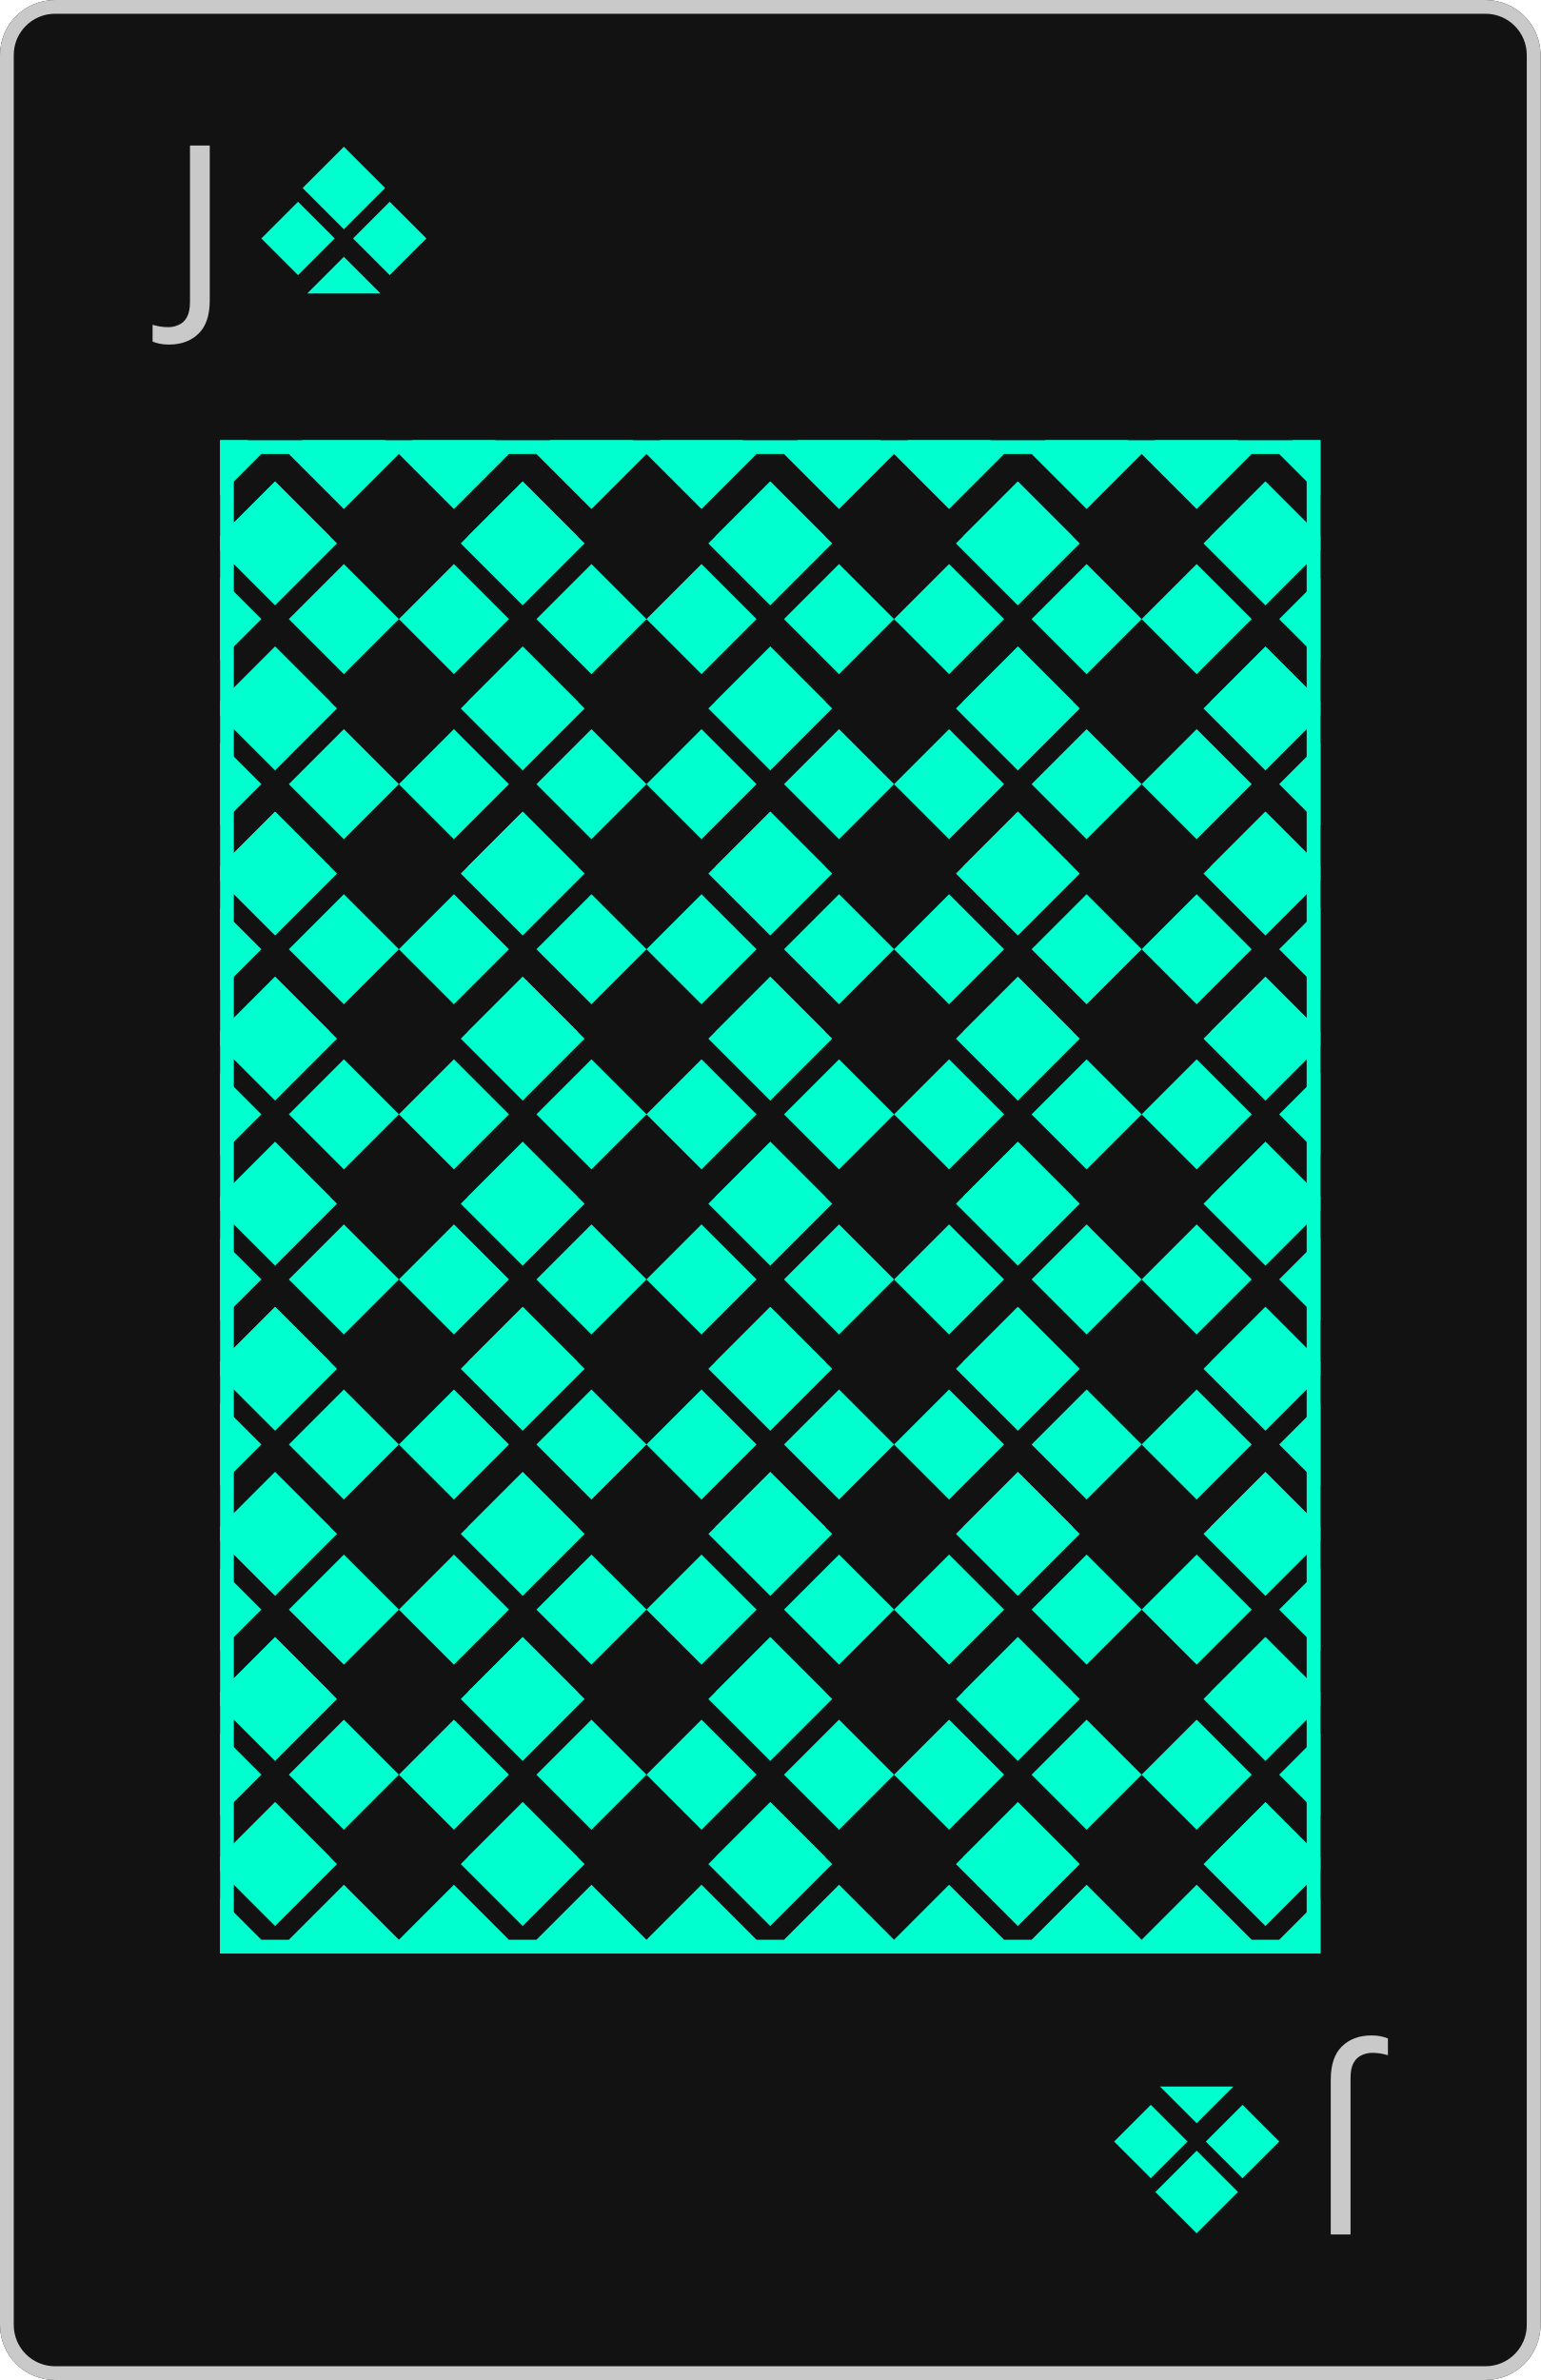
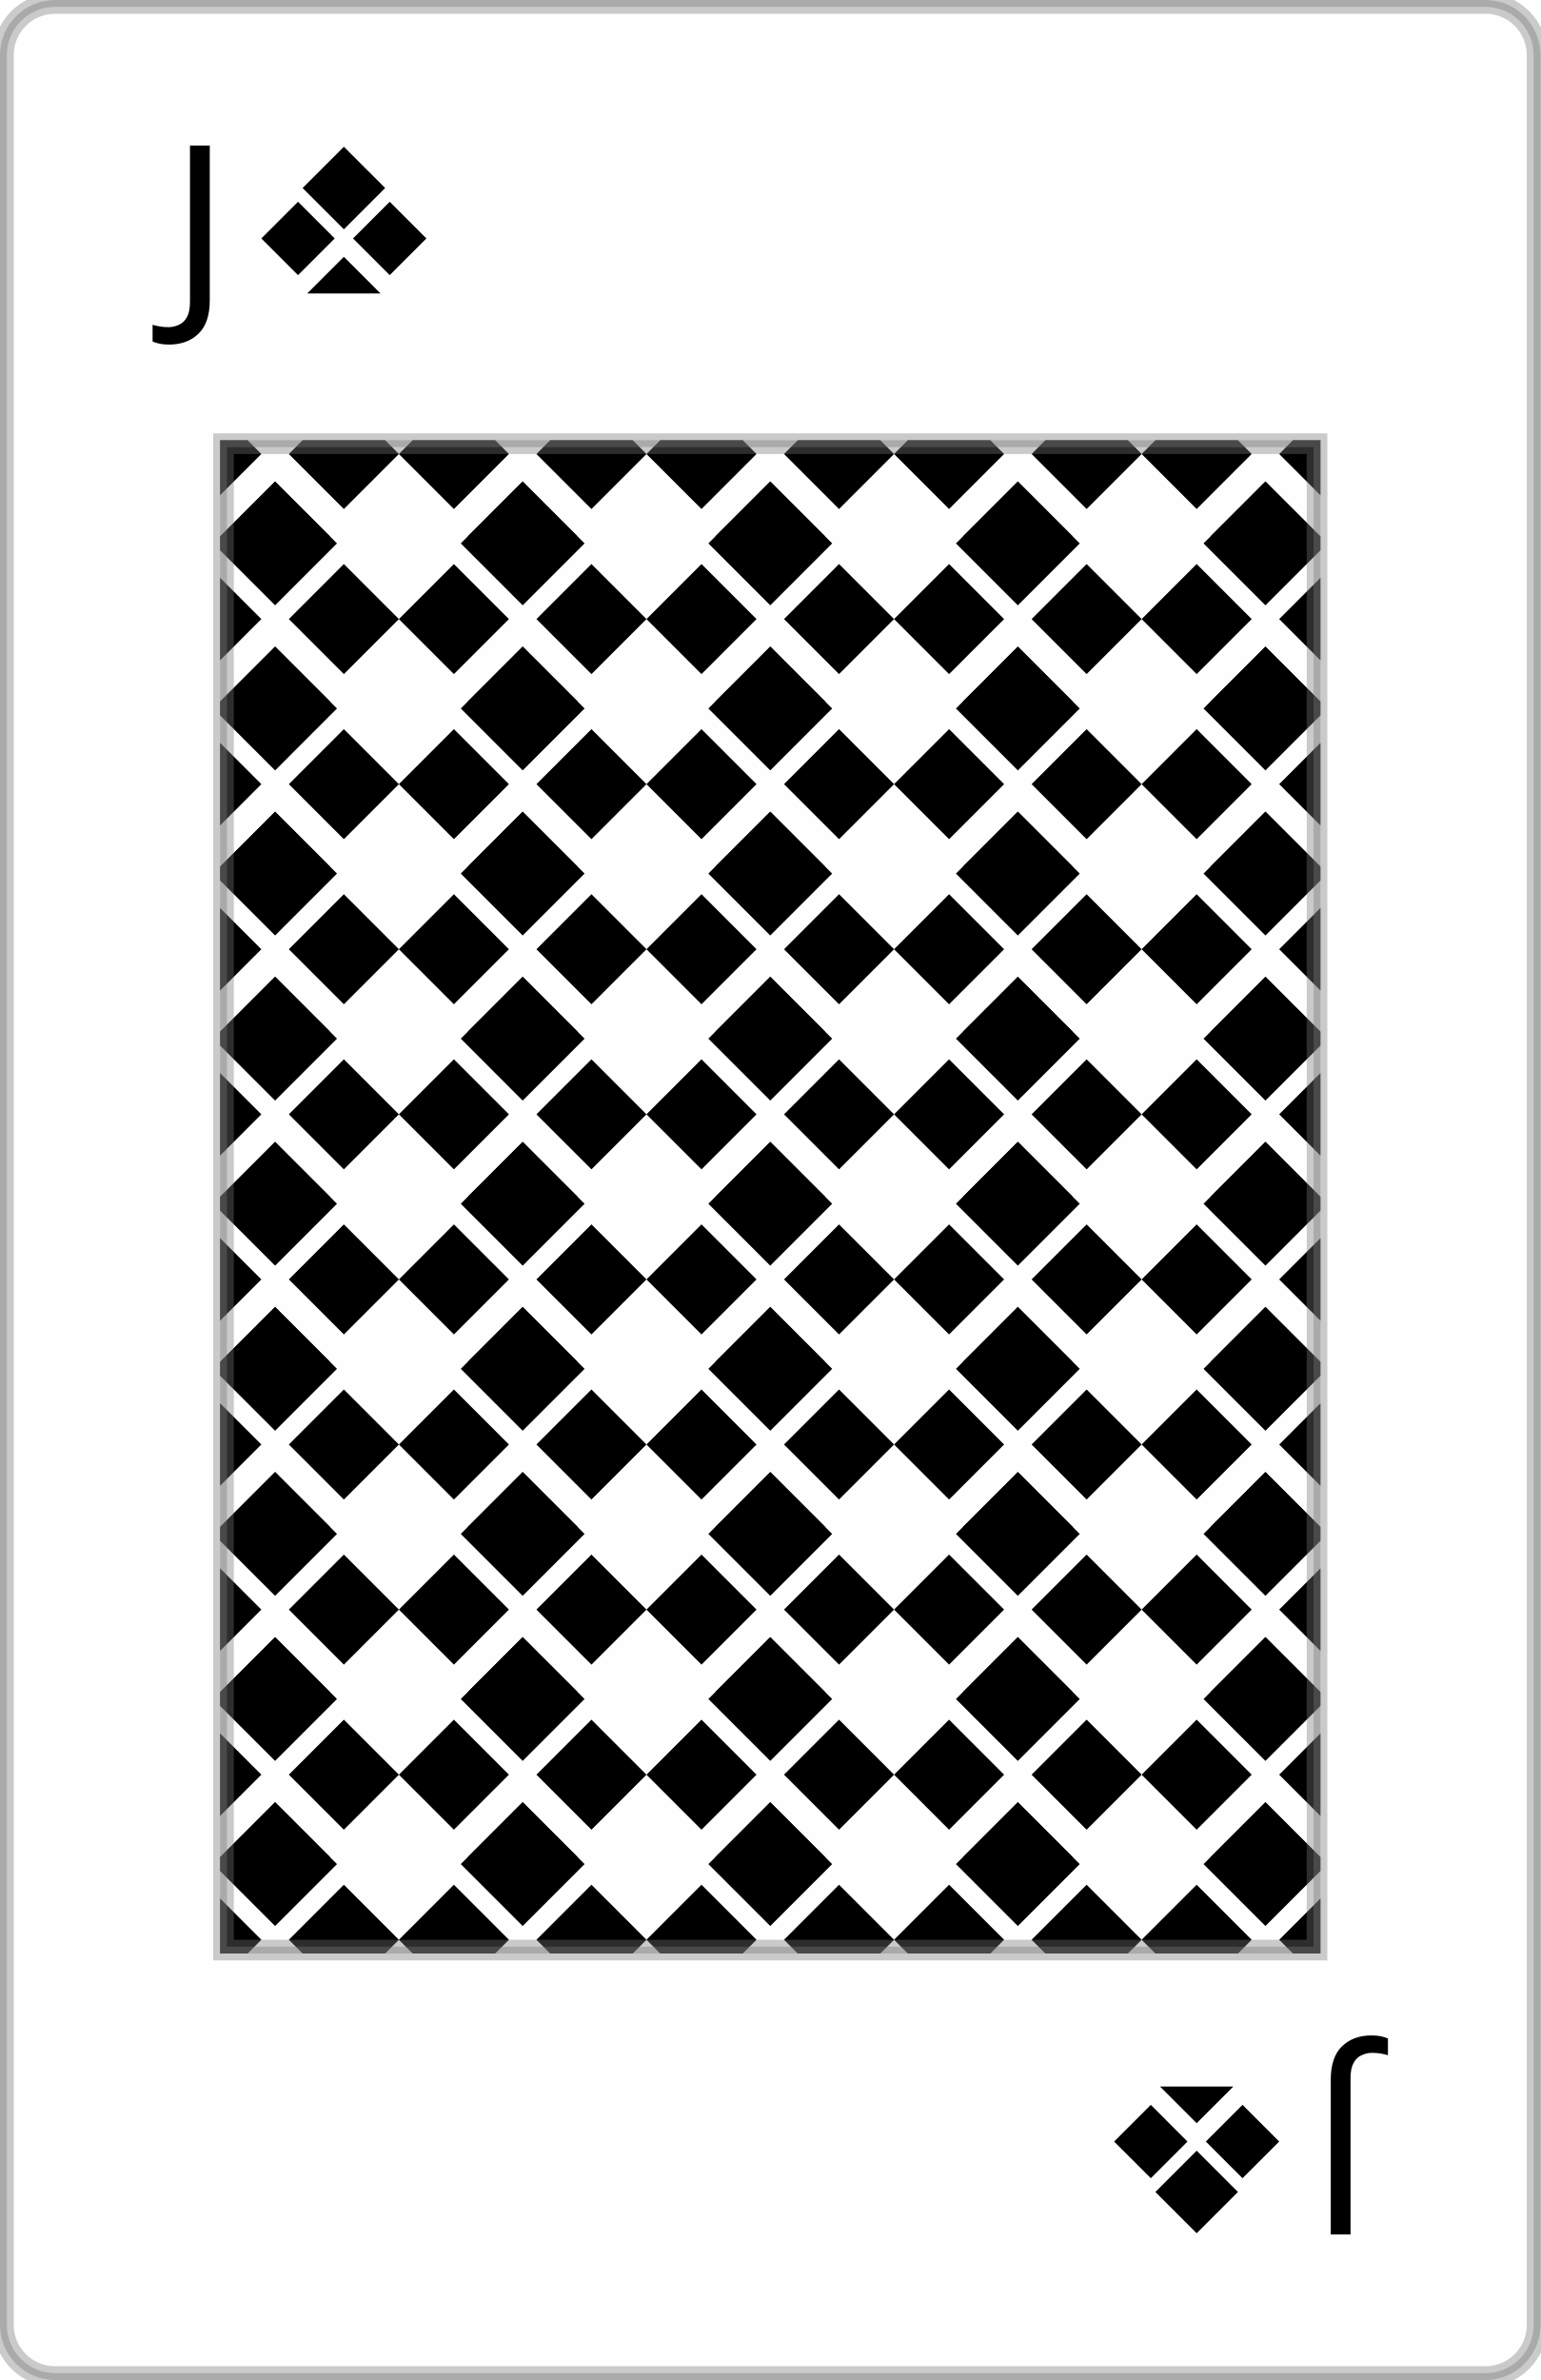
<svg xmlns="http://www.w3.org/2000/svg" width="112" height="173" viewBox="0 0 112 173">
  <defs>
-     <style>.a,.b,.j{fill:none;}.b,.c{stroke:#c9c9c9;}.c{fill:#121212;stroke-linejoin:bevel;}.d{fill:#c9c9c9;font-size:16px;font-family:PTSans-Regular, PT Sans;}.e{clip-path:url(#a);}.f{fill:#00ffce;}.g{clip-path:url(#c);}.h{clip-path:url(#d);}.i{clip-path:url(#e);}.j{stroke:#00ffce;}.k{stroke:none;}</style>
+     <style>.a,.b,.j{fill:none;}.b,.c{stroke:#78787861;}.c{fill:#fefefe;stroke-linejoin:bevel;}.d{fill:black;font-size:16px;font-family:PTSans-Regular, PT Sans;}.e{clip-path:url(#a);}.f{fill:black;}.g{clip-path:url(#c);}.h{clip-path:url(#d);}.i{clip-path:url(#e);}.j{stroke:#78787861;}.k{stroke:#78787861;}</style>
    <clipPath id="a">
      <rect class="a" width="16" height="16" />
    </clipPath>
    <clipPath id="c">
      <rect class="b" width="80" height="110" transform="translate(1281 304)" />
    </clipPath>
    <clipPath id="d">
      <rect class="a" width="94" height="128" />
    </clipPath>
    <clipPath id="e">
      <rect class="a" width="24" height="24" />
    </clipPath>
  </defs>
  <g transform="translate(-1285 -281)">
    <g transform="translate(1093 219)">
      <g class="c" transform="translate(192 62)">
        <rect class="k" width="112" height="173" rx="4" />
        <rect class="a" x="0.5" y="0.5" width="111" height="172" rx="3.5" />
      </g>
      <text class="d" transform="translate(209 84)">
        <tspan x="-4.656" y="0">J</tspan>
      </text>
      <text class="d" transform="translate(287 213) rotate(180)">
        <tspan x="-4.656" y="0">J</tspan>
      </text>
    </g>
    <g transform="translate(668 10)">
      <g class="e" transform="translate(634 279)">
        <rect class="f" width="4.243" height="4.243" transform="translate(5 5.667) rotate(-45)" />
        <rect class="f" width="3.771" height="3.771" transform="translate(2 9.333) rotate(-45)" />
        <rect class="f" width="3.771" height="3.771" transform="translate(8.667 9.333) rotate(-45)" />
        <path class="f" d="M133,338.667l-2.667,2.667h5.333Z" transform="translate(-125 -328)" />
        <rect class="a" width="16" height="16" />
      </g>
      <g class="e" transform="translate(712 436) rotate(180)">
        <rect class="f" width="4.243" height="4.243" transform="translate(5 5.667) rotate(-45)" />
        <rect class="f" width="3.771" height="3.771" transform="translate(2 9.333) rotate(-45)" />
        <rect class="f" width="3.771" height="3.771" transform="translate(8.667 9.333) rotate(-45)" />
        <path class="f" d="M133,338.667l-2.667,2.667h5.333Z" transform="translate(-125 -328)" />
        <rect class="a" width="16" height="16" />
      </g>
    </g>
    <g transform="translate(-1 -1)">
      <g class="g" transform="translate(21 10)">
        <g class="h" transform="translate(1273 291)">
          <g transform="translate(-1273 -291)">
            <g class="i" transform="translate(1273 291)">
              <rect class="f" width="6.364" height="6.364" transform="translate(7.5 8.5) rotate(-45)" />
              <rect class="f" width="5.657" height="5.657" transform="translate(3 14) rotate(-45)" />
              <rect class="f" width="5.657" height="5.657" transform="translate(13 14) rotate(-45)" />
              <path class="f" d="M146,306l-4,4h8Z" transform="translate(-134 -290)" />
              <rect class="a" width="24" height="24" />
            </g>
          </g>
          <g transform="translate(-1255 -291)">
            <g class="i" transform="translate(1273 291)">
              <rect class="f" width="6.364" height="6.364" transform="translate(7.5 8.5) rotate(-45)" />
              <rect class="f" width="5.657" height="5.657" transform="translate(3 14) rotate(-45)" />
              <rect class="f" width="5.657" height="5.657" transform="translate(13 14) rotate(-45)" />
              <path class="f" d="M146,306l-4,4h8Z" transform="translate(-134 -290)" />
              <rect class="a" width="24" height="24" />
            </g>
          </g>
          <g transform="translate(-1237 -291)">
            <g class="i" transform="translate(1273 291)">
              <rect class="f" width="6.364" height="6.364" transform="translate(7.5 8.5) rotate(-45)" />
              <rect class="f" width="5.657" height="5.657" transform="translate(3 14) rotate(-45)" />
              <rect class="f" width="5.657" height="5.657" transform="translate(13 14) rotate(-45)" />
              <path class="f" d="M146,306l-4,4h8Z" transform="translate(-134 -290)" />
              <rect class="a" width="24" height="24" />
            </g>
          </g>
          <g transform="translate(-1219 -291)">
            <g class="i" transform="translate(1273 291)">
              <rect class="f" width="6.364" height="6.364" transform="translate(7.5 8.5) rotate(-45)" />
              <rect class="f" width="5.657" height="5.657" transform="translate(3 14) rotate(-45)" />
              <rect class="f" width="5.657" height="5.657" transform="translate(13 14) rotate(-45)" />
              <path class="f" d="M146,306l-4,4h8Z" transform="translate(-134 -290)" />
              <rect class="a" width="24" height="24" />
            </g>
          </g>
          <g transform="translate(-1201 -291)">
            <g class="i" transform="translate(1273 291)">
              <rect class="f" width="6.364" height="6.364" transform="translate(7.5 8.5) rotate(-45)" />
              <rect class="f" width="5.657" height="5.657" transform="translate(3 14) rotate(-45)" />
              <rect class="f" width="5.657" height="5.657" transform="translate(13 14) rotate(-45)" />
              <path class="f" d="M146,306l-4,4h8Z" transform="translate(-134 -290)" />
              <rect class="a" width="24" height="24" />
            </g>
          </g>
          <g transform="translate(-1183 -291)">
            <g class="i" transform="translate(1273 291)">
              <rect class="f" width="6.364" height="6.364" transform="translate(7.5 8.5) rotate(-45)" />
              <rect class="f" width="5.657" height="5.657" transform="translate(3 14) rotate(-45)" />
              <rect class="f" width="5.657" height="5.657" transform="translate(13 14) rotate(-45)" />
              <path class="f" d="M146,306l-4,4h8Z" transform="translate(-134 -290)" />
              <rect class="a" width="24" height="24" />
            </g>
          </g>
          <g transform="translate(-1273 -279)">
            <g class="i" transform="translate(1273 291)">
              <rect class="f" width="6.364" height="6.364" transform="translate(7.5 8.5) rotate(-45)" />
              <rect class="f" width="5.657" height="5.657" transform="translate(3 14) rotate(-45)" />
              <rect class="f" width="5.657" height="5.657" transform="translate(13 14) rotate(-45)" />
              <path class="f" d="M146,306l-4,4h8Z" transform="translate(-134 -290)" />
              <rect class="a" width="24" height="24" />
            </g>
          </g>
          <g transform="translate(-1255 -279)">
            <g class="i" transform="translate(1273 291)">
              <rect class="f" width="6.364" height="6.364" transform="translate(7.5 8.5) rotate(-45)" />
              <rect class="f" width="5.657" height="5.657" transform="translate(3 14) rotate(-45)" />
              <rect class="f" width="5.657" height="5.657" transform="translate(13 14) rotate(-45)" />
              <path class="f" d="M146,306l-4,4h8Z" transform="translate(-134 -290)" />
              <rect class="a" width="24" height="24" />
            </g>
          </g>
          <g transform="translate(-1237 -279)">
            <g class="i" transform="translate(1273 291)">
              <rect class="f" width="6.364" height="6.364" transform="translate(7.5 8.5) rotate(-45)" />
              <rect class="f" width="5.657" height="5.657" transform="translate(3 14) rotate(-45)" />
              <rect class="f" width="5.657" height="5.657" transform="translate(13 14) rotate(-45)" />
              <path class="f" d="M146,306l-4,4h8Z" transform="translate(-134 -290)" />
              <rect class="a" width="24" height="24" />
            </g>
          </g>
          <g transform="translate(-1219 -279)">
            <g class="i" transform="translate(1273 291)">
              <rect class="f" width="6.364" height="6.364" transform="translate(7.5 8.5) rotate(-45)" />
              <rect class="f" width="5.657" height="5.657" transform="translate(3 14) rotate(-45)" />
              <rect class="f" width="5.657" height="5.657" transform="translate(13 14) rotate(-45)" />
              <path class="f" d="M146,306l-4,4h8Z" transform="translate(-134 -290)" />
              <rect class="a" width="24" height="24" />
            </g>
          </g>
          <g transform="translate(-1201 -279)">
            <g class="i" transform="translate(1273 291)">
              <rect class="f" width="6.364" height="6.364" transform="translate(7.5 8.5) rotate(-45)" />
              <rect class="f" width="5.657" height="5.657" transform="translate(3 14) rotate(-45)" />
              <rect class="f" width="5.657" height="5.657" transform="translate(13 14) rotate(-45)" />
              <path class="f" d="M146,306l-4,4h8Z" transform="translate(-134 -290)" />
              <rect class="a" width="24" height="24" />
            </g>
          </g>
          <g transform="translate(-1183 -279)">
            <g class="i" transform="translate(1273 291)">
              <rect class="f" width="6.364" height="6.364" transform="translate(7.5 8.5) rotate(-45)" />
              <rect class="f" width="5.657" height="5.657" transform="translate(3 14) rotate(-45)" />
              <rect class="f" width="5.657" height="5.657" transform="translate(13 14) rotate(-45)" />
              <path class="f" d="M146,306l-4,4h8Z" transform="translate(-134 -290)" />
              <rect class="a" width="24" height="24" />
            </g>
          </g>
          <g transform="translate(-1273 -267)">
            <g class="i" transform="translate(1273 291)">
              <rect class="f" width="6.364" height="6.364" transform="translate(7.5 8.5) rotate(-45)" />
              <rect class="f" width="5.657" height="5.657" transform="translate(3 14) rotate(-45)" />
              <rect class="f" width="5.657" height="5.657" transform="translate(13 14) rotate(-45)" />
              <path class="f" d="M146,306l-4,4h8Z" transform="translate(-134 -290)" />
              <rect class="a" width="24" height="24" />
            </g>
          </g>
          <g transform="translate(-1255 -267)">
            <g class="i" transform="translate(1273 291)">
              <rect class="f" width="6.364" height="6.364" transform="translate(7.5 8.5) rotate(-45)" />
              <rect class="f" width="5.657" height="5.657" transform="translate(3 14) rotate(-45)" />
              <rect class="f" width="5.657" height="5.657" transform="translate(13 14) rotate(-45)" />
              <path class="f" d="M146,306l-4,4h8Z" transform="translate(-134 -290)" />
              <rect class="a" width="24" height="24" />
            </g>
          </g>
          <g transform="translate(-1237 -267)">
            <g class="i" transform="translate(1273 291)">
              <rect class="f" width="6.364" height="6.364" transform="translate(7.5 8.5) rotate(-45)" />
              <rect class="f" width="5.657" height="5.657" transform="translate(3 14) rotate(-45)" />
              <rect class="f" width="5.657" height="5.657" transform="translate(13 14) rotate(-45)" />
              <path class="f" d="M146,306l-4,4h8Z" transform="translate(-134 -290)" />
              <rect class="a" width="24" height="24" />
            </g>
          </g>
          <g transform="translate(-1219 -267)">
            <g class="i" transform="translate(1273 291)">
              <rect class="f" width="6.364" height="6.364" transform="translate(7.5 8.5) rotate(-45)" />
              <rect class="f" width="5.657" height="5.657" transform="translate(3 14) rotate(-45)" />
              <rect class="f" width="5.657" height="5.657" transform="translate(13 14) rotate(-45)" />
              <path class="f" d="M146,306l-4,4h8Z" transform="translate(-134 -290)" />
              <rect class="a" width="24" height="24" />
            </g>
          </g>
          <g transform="translate(-1201 -267)">
            <g class="i" transform="translate(1273 291)">
              <rect class="f" width="6.364" height="6.364" transform="translate(7.5 8.5) rotate(-45)" />
              <rect class="f" width="5.657" height="5.657" transform="translate(3 14) rotate(-45)" />
              <rect class="f" width="5.657" height="5.657" transform="translate(13 14) rotate(-45)" />
              <path class="f" d="M146,306l-4,4h8Z" transform="translate(-134 -290)" />
              <rect class="a" width="24" height="24" />
            </g>
          </g>
          <g transform="translate(-1183 -267)">
            <g class="i" transform="translate(1273 291)">
              <rect class="f" width="6.364" height="6.364" transform="translate(7.5 8.5) rotate(-45)" />
              <rect class="f" width="5.657" height="5.657" transform="translate(3 14) rotate(-45)" />
              <rect class="f" width="5.657" height="5.657" transform="translate(13 14) rotate(-45)" />
              <path class="f" d="M146,306l-4,4h8Z" transform="translate(-134 -290)" />
              <rect class="a" width="24" height="24" />
            </g>
          </g>
          <g transform="translate(-1273 -255)">
            <g class="i" transform="translate(1273 291)">
              <rect class="f" width="6.364" height="6.364" transform="translate(7.5 8.5) rotate(-45)" />
              <rect class="f" width="5.657" height="5.657" transform="translate(3 14) rotate(-45)" />
              <rect class="f" width="5.657" height="5.657" transform="translate(13 14) rotate(-45)" />
              <path class="f" d="M146,306l-4,4h8Z" transform="translate(-134 -290)" />
              <rect class="a" width="24" height="24" />
            </g>
          </g>
          <g transform="translate(-1255 -255)">
            <g class="i" transform="translate(1273 291)">
              <rect class="f" width="6.364" height="6.364" transform="translate(7.5 8.5) rotate(-45)" />
              <rect class="f" width="5.657" height="5.657" transform="translate(3 14) rotate(-45)" />
              <rect class="f" width="5.657" height="5.657" transform="translate(13 14) rotate(-45)" />
              <path class="f" d="M146,306l-4,4h8Z" transform="translate(-134 -290)" />
              <rect class="a" width="24" height="24" />
            </g>
          </g>
          <g transform="translate(-1237 -255)">
            <g class="i" transform="translate(1273 291)">
              <rect class="f" width="6.364" height="6.364" transform="translate(7.5 8.5) rotate(-45)" />
              <rect class="f" width="5.657" height="5.657" transform="translate(3 14) rotate(-45)" />
              <rect class="f" width="5.657" height="5.657" transform="translate(13 14) rotate(-45)" />
              <path class="f" d="M146,306l-4,4h8Z" transform="translate(-134 -290)" />
              <rect class="a" width="24" height="24" />
            </g>
          </g>
          <g transform="translate(-1219 -255)">
            <g class="i" transform="translate(1273 291)">
              <rect class="f" width="6.364" height="6.364" transform="translate(7.5 8.5) rotate(-45)" />
              <rect class="f" width="5.657" height="5.657" transform="translate(3 14) rotate(-45)" />
              <rect class="f" width="5.657" height="5.657" transform="translate(13 14) rotate(-45)" />
              <path class="f" d="M146,306l-4,4h8Z" transform="translate(-134 -290)" />
              <rect class="a" width="24" height="24" />
            </g>
          </g>
          <g transform="translate(-1201 -255)">
            <g class="i" transform="translate(1273 291)">
              <rect class="f" width="6.364" height="6.364" transform="translate(7.5 8.5) rotate(-45)" />
              <rect class="f" width="5.657" height="5.657" transform="translate(3 14) rotate(-45)" />
              <rect class="f" width="5.657" height="5.657" transform="translate(13 14) rotate(-45)" />
              <path class="f" d="M146,306l-4,4h8Z" transform="translate(-134 -290)" />
              <rect class="a" width="24" height="24" />
            </g>
          </g>
          <g transform="translate(-1183 -255)">
            <g class="i" transform="translate(1273 291)">
              <rect class="f" width="6.364" height="6.364" transform="translate(7.5 8.5) rotate(-45)" />
              <rect class="f" width="5.657" height="5.657" transform="translate(3 14) rotate(-45)" />
              <rect class="f" width="5.657" height="5.657" transform="translate(13 14) rotate(-45)" />
              <path class="f" d="M146,306l-4,4h8Z" transform="translate(-134 -290)" />
              <rect class="a" width="24" height="24" />
            </g>
          </g>
          <g transform="translate(-1273 -243)">
            <g class="i" transform="translate(1273 291)">
              <rect class="f" width="6.364" height="6.364" transform="translate(7.5 8.5) rotate(-45)" />
              <rect class="f" width="5.657" height="5.657" transform="translate(3 14) rotate(-45)" />
              <rect class="f" width="5.657" height="5.657" transform="translate(13 14) rotate(-45)" />
              <path class="f" d="M146,306l-4,4h8Z" transform="translate(-134 -290)" />
              <rect class="a" width="24" height="24" />
            </g>
          </g>
          <g transform="translate(-1255 -243)">
            <g class="i" transform="translate(1273 291)">
              <rect class="f" width="6.364" height="6.364" transform="translate(7.5 8.5) rotate(-45)" />
              <rect class="f" width="5.657" height="5.657" transform="translate(3 14) rotate(-45)" />
              <rect class="f" width="5.657" height="5.657" transform="translate(13 14) rotate(-45)" />
              <path class="f" d="M146,306l-4,4h8Z" transform="translate(-134 -290)" />
              <rect class="a" width="24" height="24" />
            </g>
          </g>
          <g transform="translate(-1237 -243)">
            <g class="i" transform="translate(1273 291)">
              <rect class="f" width="6.364" height="6.364" transform="translate(7.5 8.5) rotate(-45)" />
              <rect class="f" width="5.657" height="5.657" transform="translate(3 14) rotate(-45)" />
              <rect class="f" width="5.657" height="5.657" transform="translate(13 14) rotate(-45)" />
              <path class="f" d="M146,306l-4,4h8Z" transform="translate(-134 -290)" />
              <rect class="a" width="24" height="24" />
            </g>
          </g>
          <g transform="translate(-1219 -243)">
            <g class="i" transform="translate(1273 291)">
              <rect class="f" width="6.364" height="6.364" transform="translate(7.5 8.5) rotate(-45)" />
              <rect class="f" width="5.657" height="5.657" transform="translate(3 14) rotate(-45)" />
              <rect class="f" width="5.657" height="5.657" transform="translate(13 14) rotate(-45)" />
              <path class="f" d="M146,306l-4,4h8Z" transform="translate(-134 -290)" />
              <rect class="a" width="24" height="24" />
            </g>
          </g>
          <g transform="translate(-1201 -243)">
            <g class="i" transform="translate(1273 291)">
              <rect class="f" width="6.364" height="6.364" transform="translate(7.5 8.5) rotate(-45)" />
              <rect class="f" width="5.657" height="5.657" transform="translate(3 14) rotate(-45)" />
              <rect class="f" width="5.657" height="5.657" transform="translate(13 14) rotate(-45)" />
              <path class="f" d="M146,306l-4,4h8Z" transform="translate(-134 -290)" />
              <rect class="a" width="24" height="24" />
            </g>
          </g>
          <g transform="translate(-1183 -243)">
            <g class="i" transform="translate(1273 291)">
              <rect class="f" width="6.364" height="6.364" transform="translate(7.5 8.5) rotate(-45)" />
              <rect class="f" width="5.657" height="5.657" transform="translate(3 14) rotate(-45)" />
              <rect class="f" width="5.657" height="5.657" transform="translate(13 14) rotate(-45)" />
              <path class="f" d="M146,306l-4,4h8Z" transform="translate(-134 -290)" />
              <rect class="a" width="24" height="24" />
            </g>
          </g>
          <g transform="translate(-1273 -231)">
            <g class="i" transform="translate(1273 291)">
              <rect class="f" width="6.364" height="6.364" transform="translate(7.5 8.5) rotate(-45)" />
              <rect class="f" width="5.657" height="5.657" transform="translate(3 14) rotate(-45)" />
              <rect class="f" width="5.657" height="5.657" transform="translate(13 14) rotate(-45)" />
              <path class="f" d="M146,306l-4,4h8Z" transform="translate(-134 -290)" />
              <rect class="a" width="24" height="24" />
            </g>
          </g>
          <g transform="translate(-1255 -231)">
            <g class="i" transform="translate(1273 291)">
              <rect class="f" width="6.364" height="6.364" transform="translate(7.5 8.5) rotate(-45)" />
              <rect class="f" width="5.657" height="5.657" transform="translate(3 14) rotate(-45)" />
              <rect class="f" width="5.657" height="5.657" transform="translate(13 14) rotate(-45)" />
              <path class="f" d="M146,306l-4,4h8Z" transform="translate(-134 -290)" />
              <rect class="a" width="24" height="24" />
            </g>
          </g>
          <g transform="translate(-1237 -231)">
            <g class="i" transform="translate(1273 291)">
              <rect class="f" width="6.364" height="6.364" transform="translate(7.5 8.5) rotate(-45)" />
              <rect class="f" width="5.657" height="5.657" transform="translate(3 14) rotate(-45)" />
              <rect class="f" width="5.657" height="5.657" transform="translate(13 14) rotate(-45)" />
              <path class="f" d="M146,306l-4,4h8Z" transform="translate(-134 -290)" />
              <rect class="a" width="24" height="24" />
            </g>
          </g>
          <g transform="translate(-1219 -231)">
            <g class="i" transform="translate(1273 291)">
              <rect class="f" width="6.364" height="6.364" transform="translate(7.5 8.5) rotate(-45)" />
              <rect class="f" width="5.657" height="5.657" transform="translate(3 14) rotate(-45)" />
              <rect class="f" width="5.657" height="5.657" transform="translate(13 14) rotate(-45)" />
              <path class="f" d="M146,306l-4,4h8Z" transform="translate(-134 -290)" />
              <rect class="a" width="24" height="24" />
            </g>
          </g>
          <g transform="translate(-1201 -231)">
            <g class="i" transform="translate(1273 291)">
              <rect class="f" width="6.364" height="6.364" transform="translate(7.5 8.5) rotate(-45)" />
              <rect class="f" width="5.657" height="5.657" transform="translate(3 14) rotate(-45)" />
              <rect class="f" width="5.657" height="5.657" transform="translate(13 14) rotate(-45)" />
              <path class="f" d="M146,306l-4,4h8Z" transform="translate(-134 -290)" />
              <rect class="a" width="24" height="24" />
            </g>
          </g>
          <g transform="translate(-1183 -231)">
            <g class="i" transform="translate(1273 291)">
              <rect class="f" width="6.364" height="6.364" transform="translate(7.5 8.5) rotate(-45)" />
              <rect class="f" width="5.657" height="5.657" transform="translate(3 14) rotate(-45)" />
              <rect class="f" width="5.657" height="5.657" transform="translate(13 14) rotate(-45)" />
              <path class="f" d="M146,306l-4,4h8Z" transform="translate(-134 -290)" />
              <rect class="a" width="24" height="24" />
            </g>
          </g>
          <g transform="translate(-1273 -219)">
            <g class="i" transform="translate(1273 291)">
              <rect class="f" width="6.364" height="6.364" transform="translate(7.5 8.5) rotate(-45)" />
              <rect class="f" width="5.657" height="5.657" transform="translate(3 14) rotate(-45)" />
              <rect class="f" width="5.657" height="5.657" transform="translate(13 14) rotate(-45)" />
              <path class="f" d="M146,306l-4,4h8Z" transform="translate(-134 -290)" />
              <rect class="a" width="24" height="24" />
            </g>
          </g>
          <g transform="translate(-1255 -219)">
            <g class="i" transform="translate(1273 291)">
              <rect class="f" width="6.364" height="6.364" transform="translate(7.5 8.5) rotate(-45)" />
              <rect class="f" width="5.657" height="5.657" transform="translate(3 14) rotate(-45)" />
              <rect class="f" width="5.657" height="5.657" transform="translate(13 14) rotate(-45)" />
              <path class="f" d="M146,306l-4,4h8Z" transform="translate(-134 -290)" />
              <rect class="a" width="24" height="24" />
            </g>
          </g>
          <g transform="translate(-1237 -219)">
            <g class="i" transform="translate(1273 291)">
              <rect class="f" width="6.364" height="6.364" transform="translate(7.5 8.5) rotate(-45)" />
              <rect class="f" width="5.657" height="5.657" transform="translate(3 14) rotate(-45)" />
              <rect class="f" width="5.657" height="5.657" transform="translate(13 14) rotate(-45)" />
              <path class="f" d="M146,306l-4,4h8Z" transform="translate(-134 -290)" />
              <rect class="a" width="24" height="24" />
            </g>
          </g>
          <g transform="translate(-1219 -219)">
            <g class="i" transform="translate(1273 291)">
              <rect class="f" width="6.364" height="6.364" transform="translate(7.5 8.5) rotate(-45)" />
              <rect class="f" width="5.657" height="5.657" transform="translate(3 14) rotate(-45)" />
              <rect class="f" width="5.657" height="5.657" transform="translate(13 14) rotate(-45)" />
              <path class="f" d="M146,306l-4,4h8Z" transform="translate(-134 -290)" />
              <rect class="a" width="24" height="24" />
            </g>
          </g>
          <g transform="translate(-1201 -219)">
            <g class="i" transform="translate(1273 291)">
              <rect class="f" width="6.364" height="6.364" transform="translate(7.5 8.5) rotate(-45)" />
              <rect class="f" width="5.657" height="5.657" transform="translate(3 14) rotate(-45)" />
              <rect class="f" width="5.657" height="5.657" transform="translate(13 14) rotate(-45)" />
              <path class="f" d="M146,306l-4,4h8Z" transform="translate(-134 -290)" />
              <rect class="a" width="24" height="24" />
            </g>
          </g>
          <g transform="translate(-1183 -219)">
            <g class="i" transform="translate(1273 291)">
              <rect class="f" width="6.364" height="6.364" transform="translate(7.5 8.5) rotate(-45)" />
              <rect class="f" width="5.657" height="5.657" transform="translate(3 14) rotate(-45)" />
              <rect class="f" width="5.657" height="5.657" transform="translate(13 14) rotate(-45)" />
              <path class="f" d="M146,306l-4,4h8Z" transform="translate(-134 -290)" />
              <rect class="a" width="24" height="24" />
            </g>
          </g>
          <g transform="translate(-1273 -207)">
            <g class="i" transform="translate(1273 291)">
              <rect class="f" width="6.364" height="6.364" transform="translate(7.5 8.5) rotate(-45)" />
              <rect class="f" width="5.657" height="5.657" transform="translate(3 14) rotate(-45)" />
              <rect class="f" width="5.657" height="5.657" transform="translate(13 14) rotate(-45)" />
              <path class="f" d="M146,306l-4,4h8Z" transform="translate(-134 -290)" />
              <rect class="a" width="24" height="24" />
            </g>
          </g>
          <g transform="translate(-1255 -207)">
            <g class="i" transform="translate(1273 291)">
              <rect class="f" width="6.364" height="6.364" transform="translate(7.5 8.5) rotate(-45)" />
              <rect class="f" width="5.657" height="5.657" transform="translate(3 14) rotate(-45)" />
              <rect class="f" width="5.657" height="5.657" transform="translate(13 14) rotate(-45)" />
              <path class="f" d="M146,306l-4,4h8Z" transform="translate(-134 -290)" />
              <rect class="a" width="24" height="24" />
            </g>
          </g>
          <g transform="translate(-1237 -207)">
            <g class="i" transform="translate(1273 291)">
              <rect class="f" width="6.364" height="6.364" transform="translate(7.5 8.5) rotate(-45)" />
              <rect class="f" width="5.657" height="5.657" transform="translate(3 14) rotate(-45)" />
              <rect class="f" width="5.657" height="5.657" transform="translate(13 14) rotate(-45)" />
              <path class="f" d="M146,306l-4,4h8Z" transform="translate(-134 -290)" />
              <rect class="a" width="24" height="24" />
            </g>
          </g>
          <g transform="translate(-1219 -207)">
            <g class="i" transform="translate(1273 291)">
              <rect class="f" width="6.364" height="6.364" transform="translate(7.5 8.5) rotate(-45)" />
              <rect class="f" width="5.657" height="5.657" transform="translate(3 14) rotate(-45)" />
              <rect class="f" width="5.657" height="5.657" transform="translate(13 14) rotate(-45)" />
              <path class="f" d="M146,306l-4,4h8Z" transform="translate(-134 -290)" />
              <rect class="a" width="24" height="24" />
            </g>
          </g>
          <g transform="translate(-1201 -207)">
            <g class="i" transform="translate(1273 291)">
              <rect class="f" width="6.364" height="6.364" transform="translate(7.5 8.5) rotate(-45)" />
              <rect class="f" width="5.657" height="5.657" transform="translate(3 14) rotate(-45)" />
              <rect class="f" width="5.657" height="5.657" transform="translate(13 14) rotate(-45)" />
              <path class="f" d="M146,306l-4,4h8Z" transform="translate(-134 -290)" />
              <rect class="a" width="24" height="24" />
            </g>
          </g>
          <g transform="translate(-1183 -207)">
            <g class="i" transform="translate(1273 291)">
              <rect class="f" width="6.364" height="6.364" transform="translate(7.5 8.5) rotate(-45)" />
              <rect class="f" width="5.657" height="5.657" transform="translate(3 14) rotate(-45)" />
              <rect class="f" width="5.657" height="5.657" transform="translate(13 14) rotate(-45)" />
              <path class="f" d="M146,306l-4,4h8Z" transform="translate(-134 -290)" />
              <rect class="a" width="24" height="24" />
            </g>
          </g>
          <g transform="translate(-1273 -195)">
            <g class="i" transform="translate(1273 291)">
              <rect class="f" width="6.364" height="6.364" transform="translate(7.5 8.5) rotate(-45)" />
              <rect class="f" width="5.657" height="5.657" transform="translate(3 14) rotate(-45)" />
              <rect class="f" width="5.657" height="5.657" transform="translate(13 14) rotate(-45)" />
              <path class="f" d="M146,306l-4,4h8Z" transform="translate(-134 -290)" />
              <rect class="a" width="24" height="24" />
            </g>
          </g>
          <g transform="translate(-1255 -195)">
            <g class="i" transform="translate(1273 291)">
              <rect class="f" width="6.364" height="6.364" transform="translate(7.5 8.5) rotate(-45)" />
              <rect class="f" width="5.657" height="5.657" transform="translate(3 14) rotate(-45)" />
              <rect class="f" width="5.657" height="5.657" transform="translate(13 14) rotate(-45)" />
              <path class="f" d="M146,306l-4,4h8Z" transform="translate(-134 -290)" />
              <rect class="a" width="24" height="24" />
            </g>
          </g>
          <g transform="translate(-1237 -195)">
            <g class="i" transform="translate(1273 291)">
              <rect class="f" width="6.364" height="6.364" transform="translate(7.5 8.5) rotate(-45)" />
              <rect class="f" width="5.657" height="5.657" transform="translate(3 14) rotate(-45)" />
              <rect class="f" width="5.657" height="5.657" transform="translate(13 14) rotate(-45)" />
              <path class="f" d="M146,306l-4,4h8Z" transform="translate(-134 -290)" />
              <rect class="a" width="24" height="24" />
            </g>
          </g>
          <g transform="translate(-1219 -195)">
            <g class="i" transform="translate(1273 291)">
              <rect class="f" width="6.364" height="6.364" transform="translate(7.5 8.5) rotate(-45)" />
              <rect class="f" width="5.657" height="5.657" transform="translate(3 14) rotate(-45)" />
              <rect class="f" width="5.657" height="5.657" transform="translate(13 14) rotate(-45)" />
              <path class="f" d="M146,306l-4,4h8Z" transform="translate(-134 -290)" />
              <rect class="a" width="24" height="24" />
            </g>
          </g>
          <g transform="translate(-1201 -195)">
            <g class="i" transform="translate(1273 291)">
              <rect class="f" width="6.364" height="6.364" transform="translate(7.5 8.5) rotate(-45)" />
              <rect class="f" width="5.657" height="5.657" transform="translate(3 14) rotate(-45)" />
              <rect class="f" width="5.657" height="5.657" transform="translate(13 14) rotate(-45)" />
              <path class="f" d="M146,306l-4,4h8Z" transform="translate(-134 -290)" />
              <rect class="a" width="24" height="24" />
            </g>
          </g>
          <g transform="translate(-1183 -195)">
            <g class="i" transform="translate(1273 291)">
              <rect class="f" width="6.364" height="6.364" transform="translate(7.5 8.5) rotate(-45)" />
              <rect class="f" width="5.657" height="5.657" transform="translate(3 14) rotate(-45)" />
              <rect class="f" width="5.657" height="5.657" transform="translate(13 14) rotate(-45)" />
              <path class="f" d="M146,306l-4,4h8Z" transform="translate(-134 -290)" />
              <rect class="a" width="24" height="24" />
            </g>
          </g>
          <g transform="translate(-1273 -183)">
            <g class="i" transform="translate(1273 291)">
              <rect class="f" width="6.364" height="6.364" transform="translate(7.5 8.5) rotate(-45)" />
              <rect class="f" width="5.657" height="5.657" transform="translate(3 14) rotate(-45)" />
              <rect class="f" width="5.657" height="5.657" transform="translate(13 14) rotate(-45)" />
              <path class="f" d="M146,306l-4,4h8Z" transform="translate(-134 -290)" />
              <rect class="a" width="24" height="24" />
            </g>
          </g>
          <g transform="translate(-1255 -183)">
            <g class="i" transform="translate(1273 291)">
              <rect class="f" width="6.364" height="6.364" transform="translate(7.5 8.5) rotate(-45)" />
              <rect class="f" width="5.657" height="5.657" transform="translate(3 14) rotate(-45)" />
              <rect class="f" width="5.657" height="5.657" transform="translate(13 14) rotate(-45)" />
              <path class="f" d="M146,306l-4,4h8Z" transform="translate(-134 -290)" />
              <rect class="a" width="24" height="24" />
            </g>
          </g>
          <g transform="translate(-1237 -183)">
            <g class="i" transform="translate(1273 291)">
              <rect class="f" width="6.364" height="6.364" transform="translate(7.5 8.5) rotate(-45)" />
              <rect class="f" width="5.657" height="5.657" transform="translate(3 14) rotate(-45)" />
              <rect class="f" width="5.657" height="5.657" transform="translate(13 14) rotate(-45)" />
              <path class="f" d="M146,306l-4,4h8Z" transform="translate(-134 -290)" />
              <rect class="a" width="24" height="24" />
            </g>
          </g>
          <g transform="translate(-1219 -183)">
            <g class="i" transform="translate(1273 291)">
              <rect class="f" width="6.364" height="6.364" transform="translate(7.5 8.5) rotate(-45)" />
              <rect class="f" width="5.657" height="5.657" transform="translate(3 14) rotate(-45)" />
              <rect class="f" width="5.657" height="5.657" transform="translate(13 14) rotate(-45)" />
              <path class="f" d="M146,306l-4,4h8Z" transform="translate(-134 -290)" />
              <rect class="a" width="24" height="24" />
            </g>
          </g>
          <g transform="translate(-1201 -183)">
            <g class="i" transform="translate(1273 291)">
              <rect class="f" width="6.364" height="6.364" transform="translate(7.5 8.5) rotate(-45)" />
              <rect class="f" width="5.657" height="5.657" transform="translate(3 14) rotate(-45)" />
              <rect class="f" width="5.657" height="5.657" transform="translate(13 14) rotate(-45)" />
              <path class="f" d="M146,306l-4,4h8Z" transform="translate(-134 -290)" />
              <rect class="a" width="24" height="24" />
            </g>
          </g>
          <g transform="translate(-1183 -183)">
            <g class="i" transform="translate(1273 291)">
              <rect class="f" width="6.364" height="6.364" transform="translate(7.5 8.5) rotate(-45)" />
              <rect class="f" width="5.657" height="5.657" transform="translate(3 14) rotate(-45)" />
              <rect class="f" width="5.657" height="5.657" transform="translate(13 14) rotate(-45)" />
              <path class="f" d="M146,306l-4,4h8Z" transform="translate(-134 -290)" />
              <rect class="a" width="24" height="24" />
            </g>
          </g>
          <g transform="translate(-1273 -171)">
            <g class="i" transform="translate(1273 291)">
              <rect class="f" width="6.364" height="6.364" transform="translate(7.5 8.5) rotate(-45)" />
              <rect class="f" width="5.657" height="5.657" transform="translate(3 14) rotate(-45)" />
              <rect class="f" width="5.657" height="5.657" transform="translate(13 14) rotate(-45)" />
              <path class="f" d="M146,306l-4,4h8Z" transform="translate(-134 -290)" />
              <rect class="a" width="24" height="24" />
            </g>
          </g>
          <g transform="translate(-1255 -171)">
            <g class="i" transform="translate(1273 291)">
              <rect class="f" width="6.364" height="6.364" transform="translate(7.5 8.5) rotate(-45)" />
              <rect class="f" width="5.657" height="5.657" transform="translate(3 14) rotate(-45)" />
              <rect class="f" width="5.657" height="5.657" transform="translate(13 14) rotate(-45)" />
              <path class="f" d="M146,306l-4,4h8Z" transform="translate(-134 -290)" />
              <rect class="a" width="24" height="24" />
            </g>
          </g>
          <g transform="translate(-1237 -171)">
            <g class="i" transform="translate(1273 291)">
              <rect class="f" width="6.364" height="6.364" transform="translate(7.5 8.5) rotate(-45)" />
              <rect class="f" width="5.657" height="5.657" transform="translate(3 14) rotate(-45)" />
              <rect class="f" width="5.657" height="5.657" transform="translate(13 14) rotate(-45)" />
              <path class="f" d="M146,306l-4,4h8Z" transform="translate(-134 -290)" />
              <rect class="a" width="24" height="24" />
            </g>
          </g>
          <g transform="translate(-1219 -171)">
            <g class="i" transform="translate(1273 291)">
              <rect class="f" width="6.364" height="6.364" transform="translate(7.5 8.5) rotate(-45)" />
              <rect class="f" width="5.657" height="5.657" transform="translate(3 14) rotate(-45)" />
              <rect class="f" width="5.657" height="5.657" transform="translate(13 14) rotate(-45)" />
              <path class="f" d="M146,306l-4,4h8Z" transform="translate(-134 -290)" />
              <rect class="a" width="24" height="24" />
            </g>
          </g>
          <g transform="translate(-1201 -171)">
            <g class="i" transform="translate(1273 291)">
              <rect class="f" width="6.364" height="6.364" transform="translate(7.5 8.5) rotate(-45)" />
              <rect class="f" width="5.657" height="5.657" transform="translate(3 14) rotate(-45)" />
              <rect class="f" width="5.657" height="5.657" transform="translate(13 14) rotate(-45)" />
              <path class="f" d="M146,306l-4,4h8Z" transform="translate(-134 -290)" />
              <rect class="a" width="24" height="24" />
            </g>
          </g>
          <g transform="translate(-1183 -171)">
            <g class="i" transform="translate(1273 291)">
              <rect class="f" width="6.364" height="6.364" transform="translate(7.5 8.5) rotate(-45)" />
              <rect class="f" width="5.657" height="5.657" transform="translate(3 14) rotate(-45)" />
              <rect class="f" width="5.657" height="5.657" transform="translate(13 14) rotate(-45)" />
              <path class="f" d="M146,306l-4,4h8Z" transform="translate(-134 -290)" />
              <rect class="a" width="24" height="24" />
            </g>
          </g>
        </g>
      </g>
      <g class="j" transform="translate(1302 314)">
        <rect class="k" width="80" height="110" />
        <rect class="a" x="0.5" y="0.5" width="79" height="109" />
      </g>
    </g>
  </g>
</svg>
